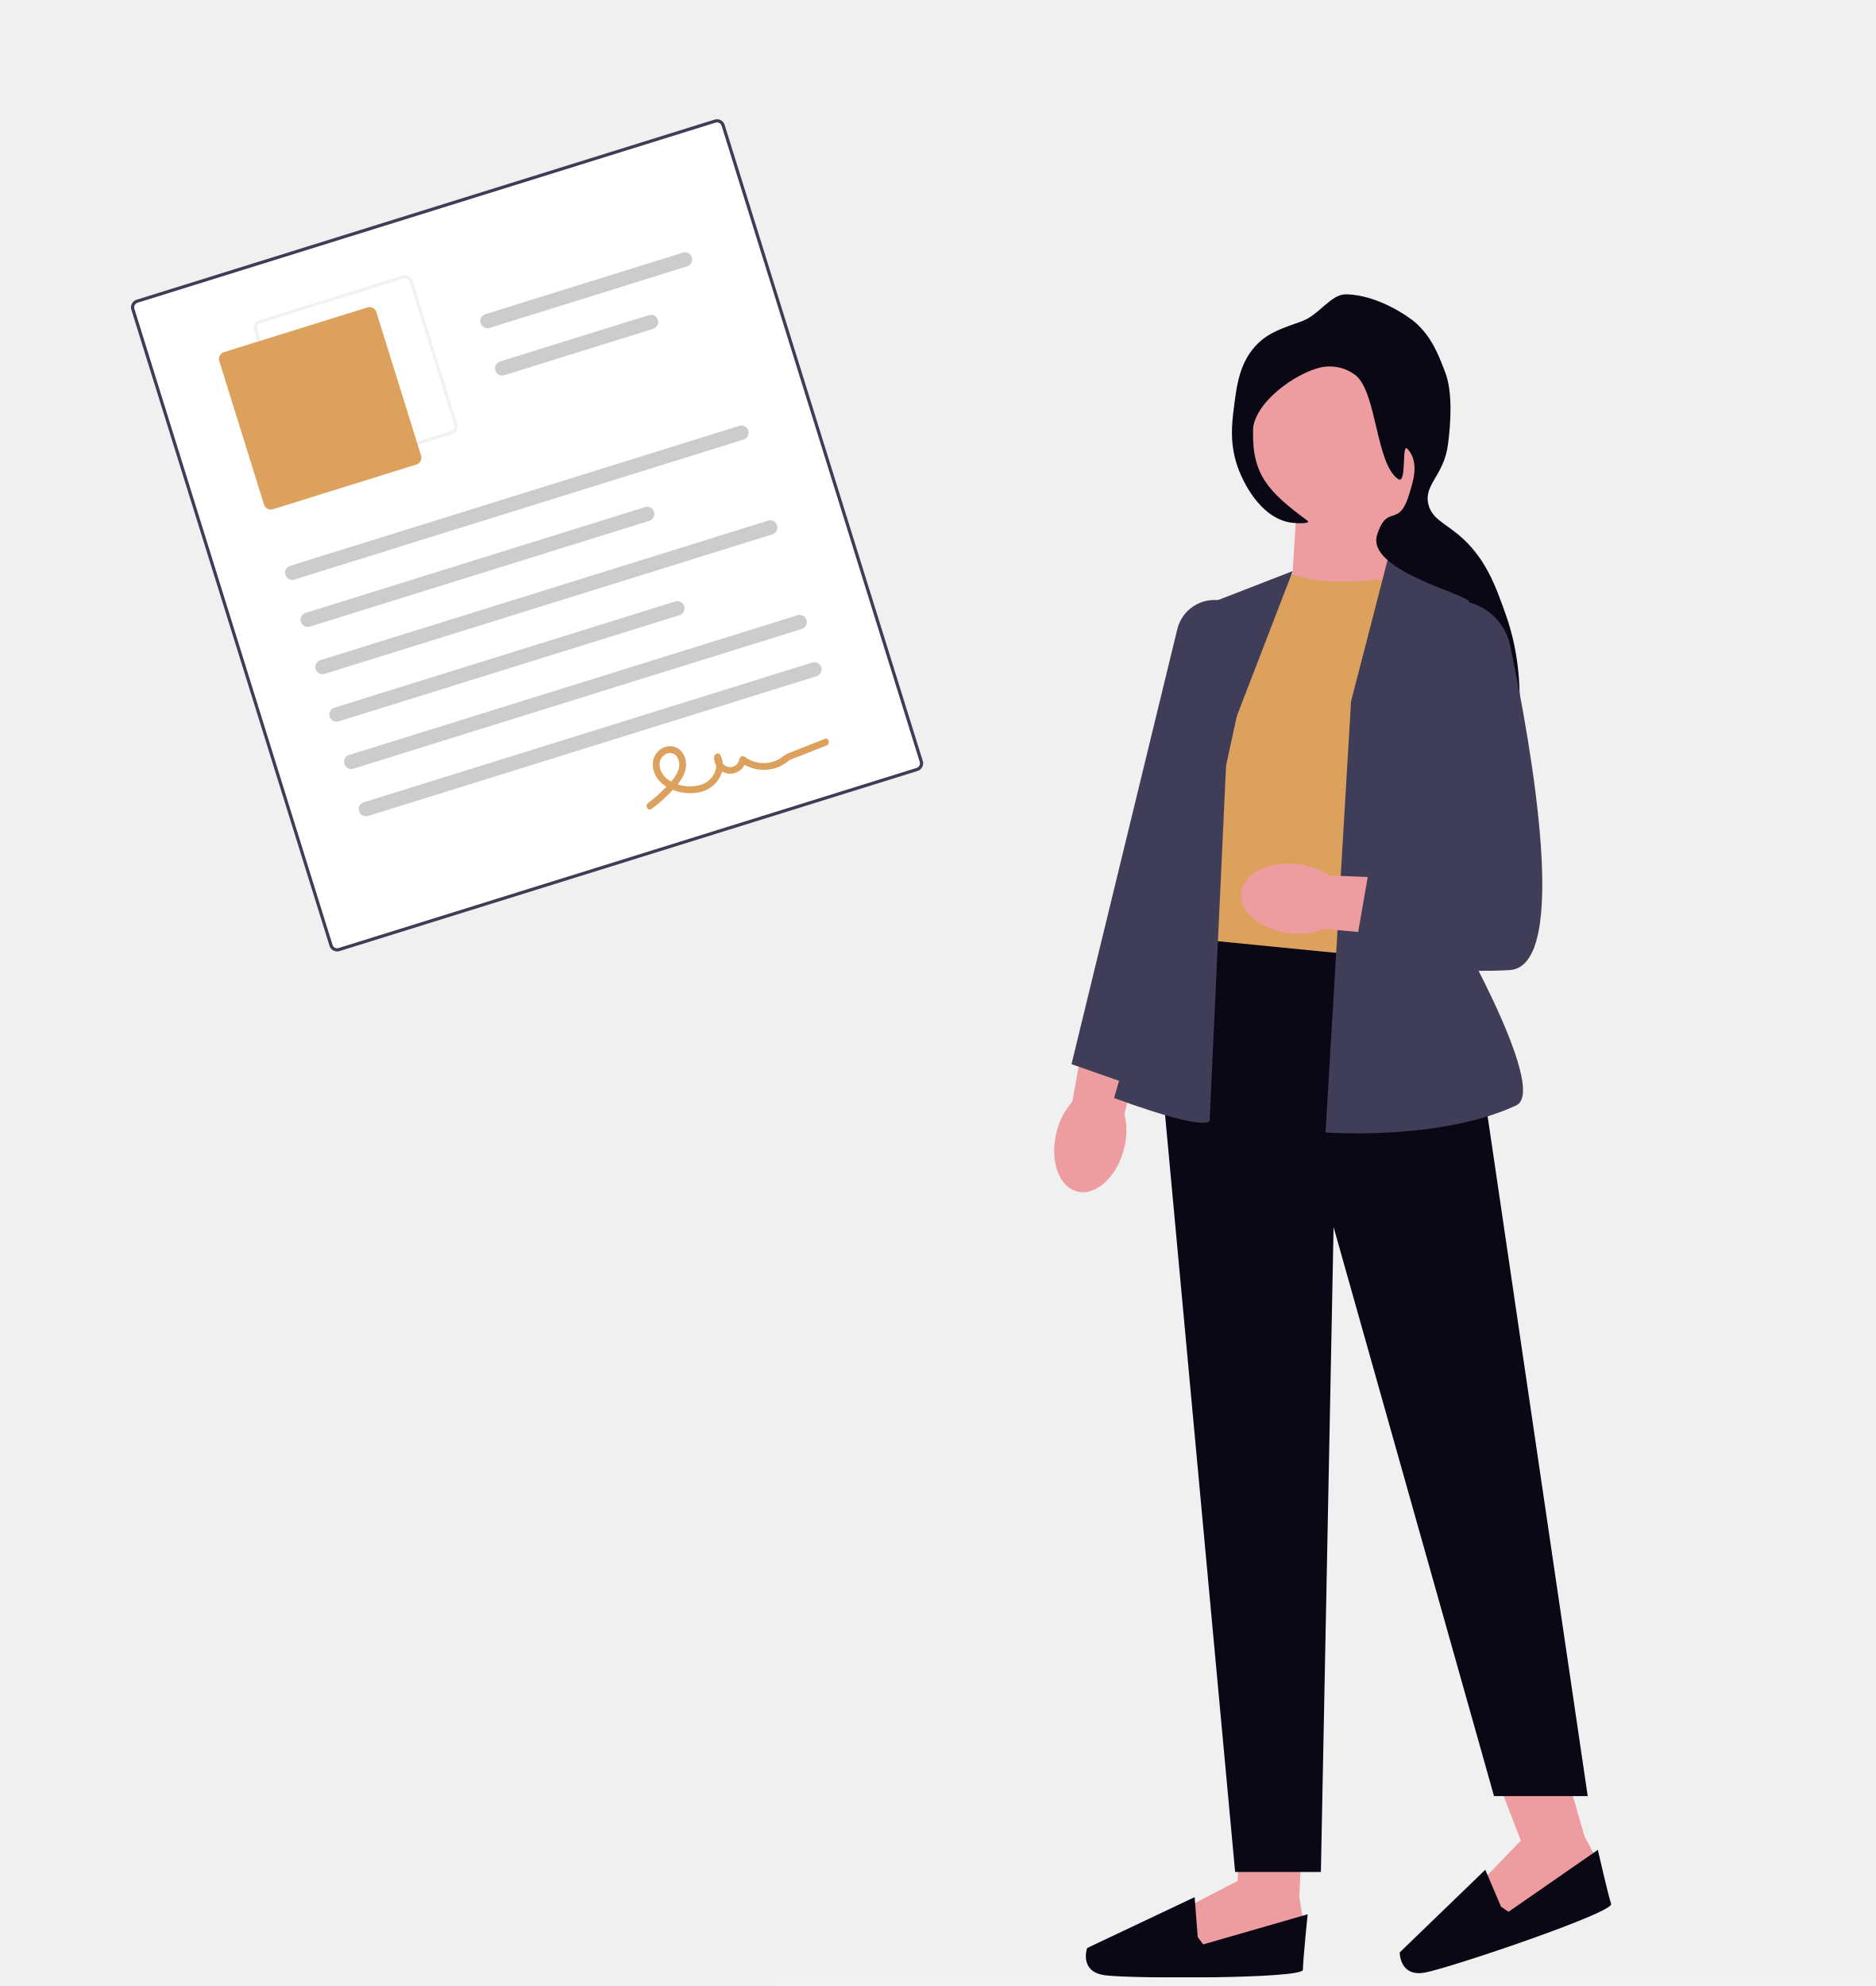
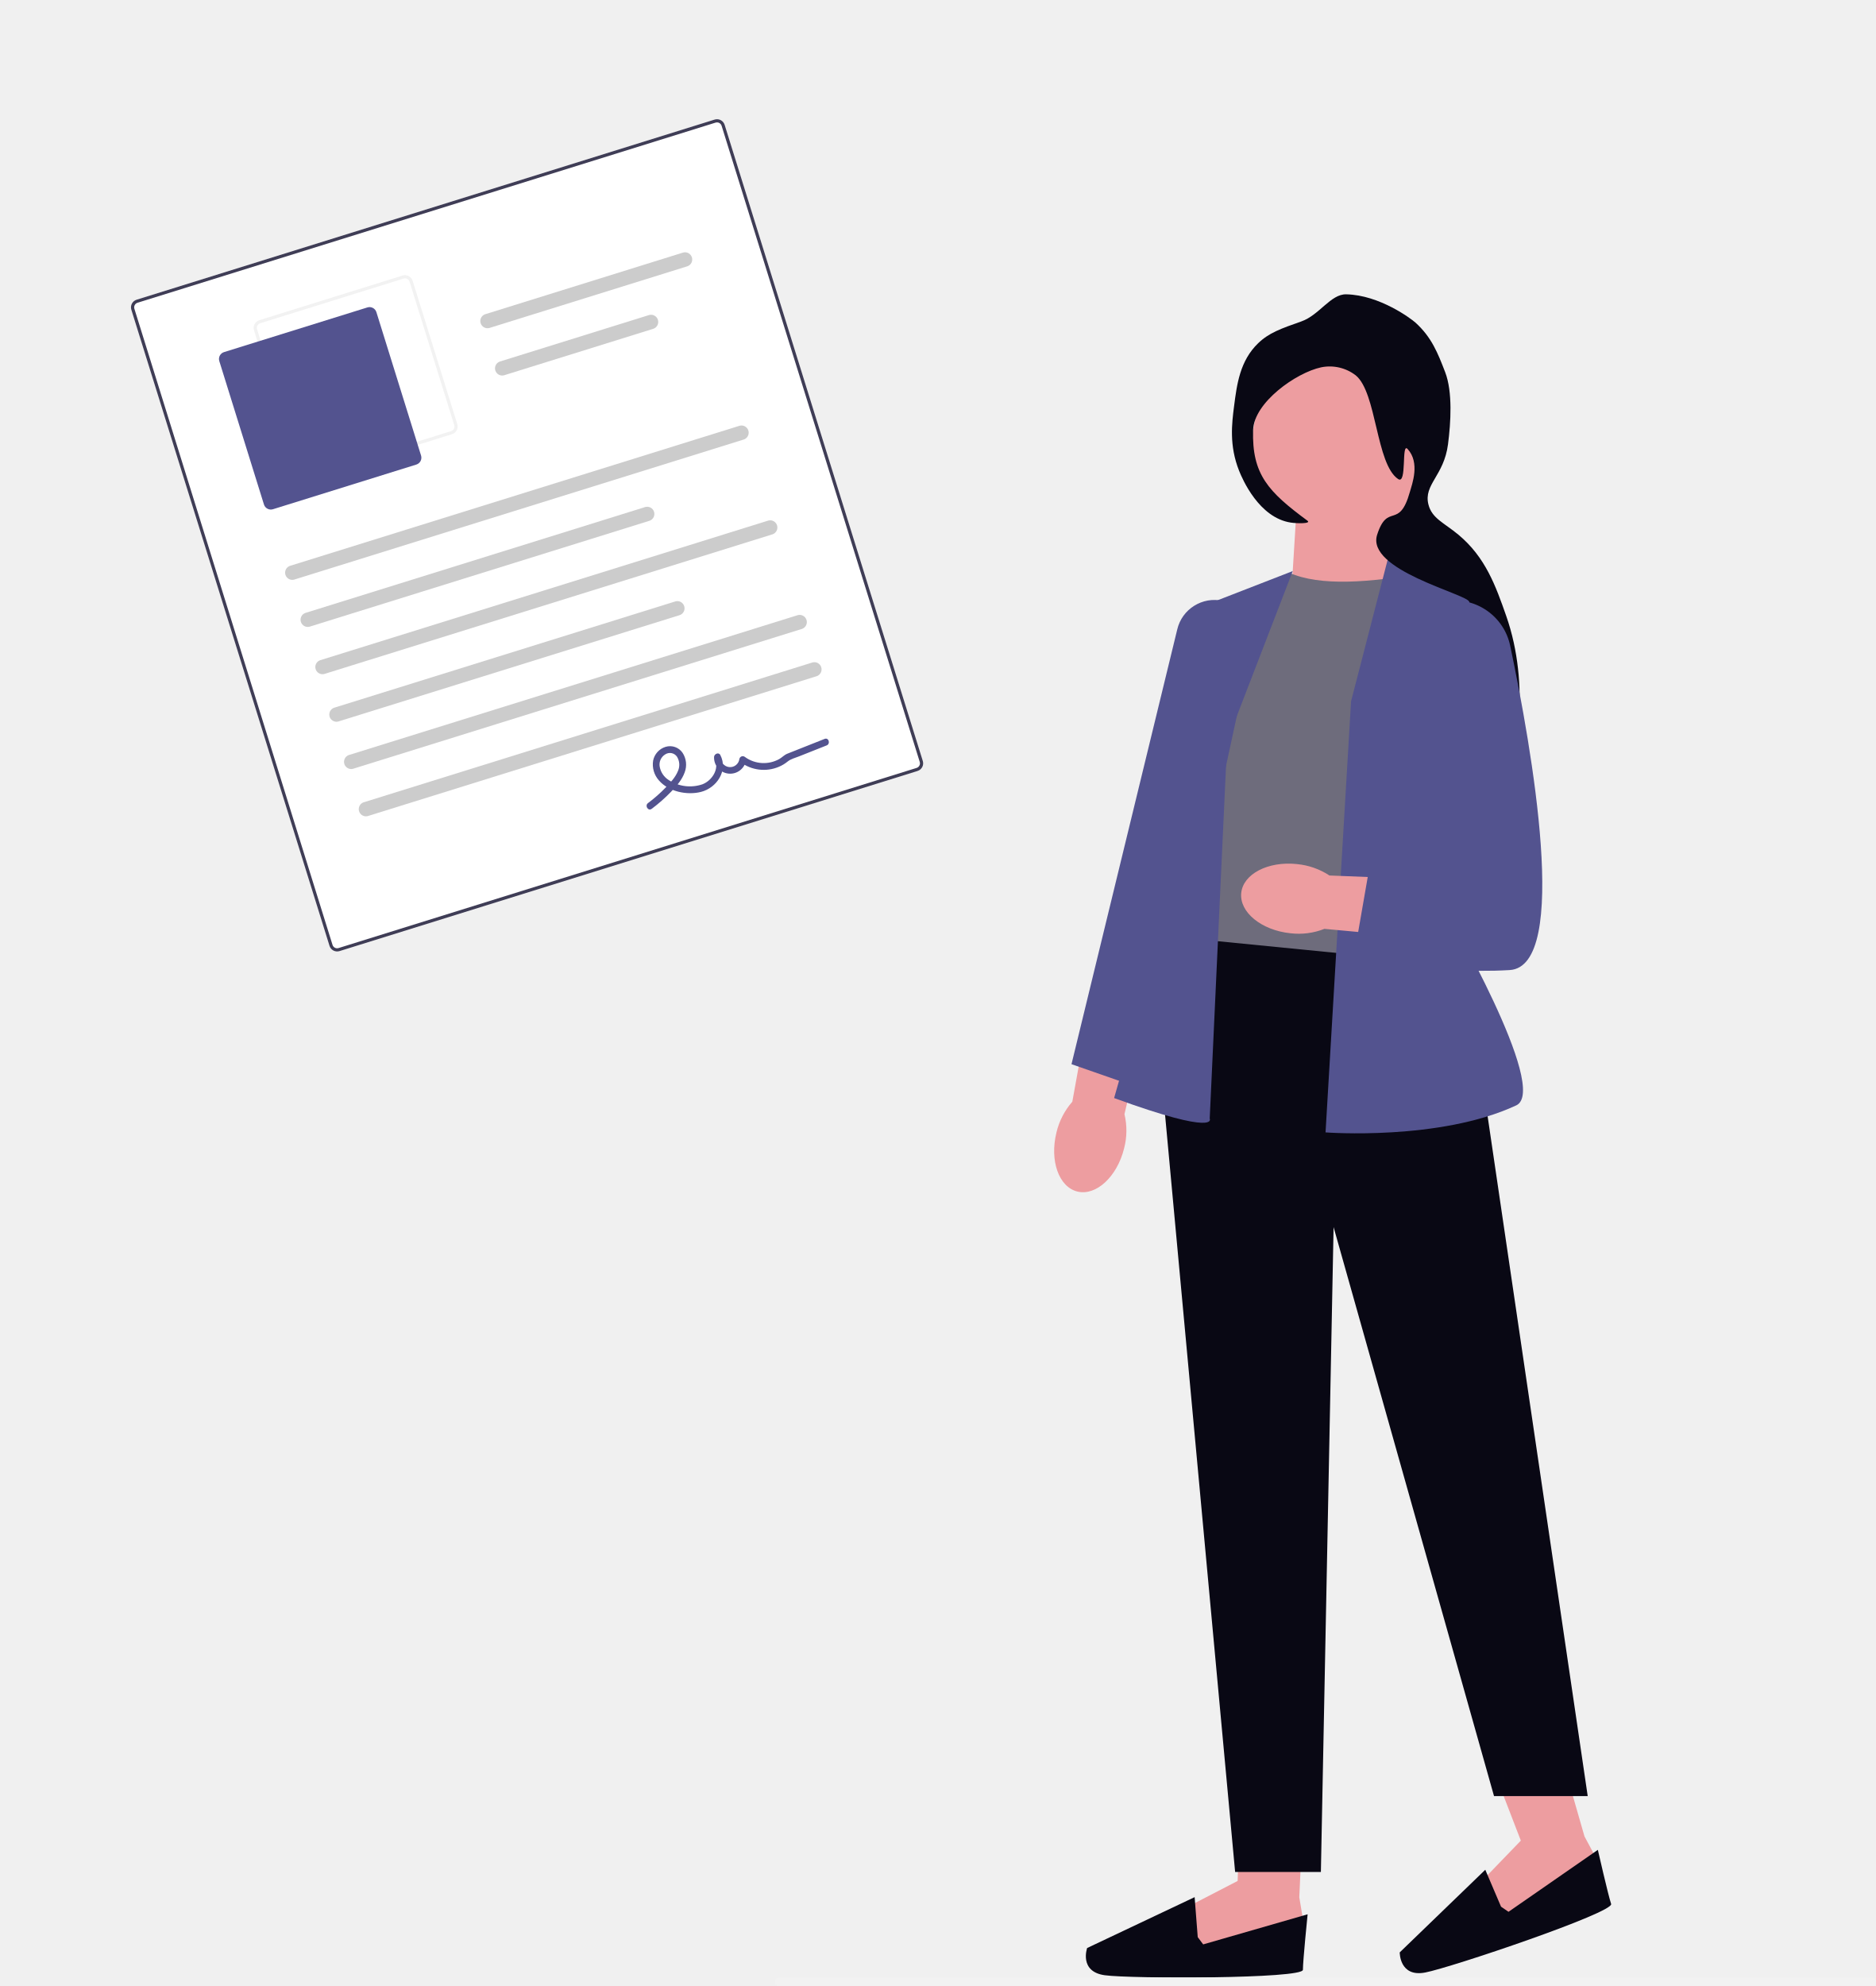
- <svg xmlns="http://www.w3.org/2000/svg" width="755.925" height="800.102" viewBox="0 0 755.925 800.102" role="img" artist="Katerina Limpitsouni" source="https://undraw.co/">
-   <g transform="translate(-664.763 -175.589)">
-     <path d="M341.9,316.348c-2.839,11.375.958,22.047,8.48,23.838s15.918-5.978,18.755-17.357a28.294,28.294,0,0,0,.157-13.848l11.395-48.341L357,255.81l-8.719,48.173a28.7,28.7,0,0,0-6.385,12.373Z" transform="translate(748.574 315.456)" fill="#ed9da0" />
-     <g transform="translate(1102.311 908.251)">
-       <path d="M332.583,566.9l-1.459,31.687,1.462,8.768-5.115,10.229-40.187,4.384-2.193-18.991,21.19-10.96.616-17.9Z" transform="translate(-245.123 -566.9)" fill="#ed9da0" />
-       <path d="M328.422,612.228l2.193,2.922L372.7,603.022s-1.9,18.7-1.9,22.358-69.413,3.653-79.858,2.193-7.091-10.96-7.091-10.96l43.316-20.5,1.255,16.114Z" transform="translate(-283.339 -564.471)" fill="#090814" />
+ <svg xmlns="http://www.w3.org/2000/svg" width="755.925" height="800.102" viewBox="0 0 755.925 800.102" role="img" artist="Katerina Limpitsouni" source="https://undraw.co/" version="1.1" id="svg28">
+   <defs id="defs28" />
+   <g id="g1">
+     <path d="m 425.711,456.215 c -2.839,11.375 0.958,22.047 8.48,23.838 7.522,1.791 15.918,-5.978 18.755,-17.357 a 28.294,28.294 0 0 0 0.157,-13.848 l 11.395,-48.341 -23.687,-4.83 -8.719,48.173 a 28.7,28.7 0 0 0 -6.385,12.373 z" fill="#ed9da0" id="path1" />
+     <g transform="translate(437.548,732.662)" id="g3">
+       <path d="m 332.583,566.9 -1.459,31.687 1.462,8.768 -5.115,10.229 -40.187,4.384 -2.193,-18.991 21.19,-10.96 0.616,-17.9 z" transform="translate(-245.123,-566.9)" fill="#ed9da0" id="path2" />
+       <path d="m 328.422,612.228 2.193,2.922 42.085,-12.128 c 0,0 -1.9,18.7 -1.9,22.358 0,3.658 -69.413,3.653 -79.858,2.193 -10.445,-1.46 -7.091,-10.96 -7.091,-10.96 l 43.316,-20.5 1.255,16.114 z" transform="translate(-283.339,-564.471)" fill="#090814" id="path3" />
    </g>
-     <g transform="translate(1228.785 884.921)">
-       <path d="M209.935,545.365l8.758,30.487,4.191,7.834-1.573,11.329-36.669,17.014-8.156-17.3,16.567-17.16-10.392-26.949Z" transform="translate(-144.25 -545.365)" fill="#ed9da0" />
-       <path d="M211.249,601.417l3.013,2.068,35.991-24.959s4.187,18.328,5.356,21.79-64.6,25.676-74.958,27.634-10.225-8.114-10.225-8.114L204.9,586.546Z" transform="translate(-170.426 -542.606)" fill="#090814" />
+     <g transform="translate(564.022,709.332)" id="g5">
+       <path d="m 209.935,545.365 8.758,30.487 4.191,7.834 -1.573,11.329 -36.669,17.014 -8.156,-17.3 16.567,-17.16 -10.392,-26.949 z" transform="translate(-144.25,-545.365)" fill="#ed9da0" id="path4" />
+       <path d="m 211.249,601.417 3.013,2.068 35.991,-24.959 c 0,0 4.187,18.328 5.356,21.79 1.169,3.462 -64.6,25.676 -74.958,27.634 -10.358,1.958 -10.225,-8.114 -10.225,-8.114 l 34.474,-33.29 z" transform="translate(-170.426,-542.606)" fill="#090814" id="path5" />
    </g>
-     <path d="M247.7,84.393l-1.535,24.92,46.533,2.361-14.41-32.833Z" transform="translate(939.234 300.725)" fill="#ed9da0" />
-     <path d="M272.631,103.531c12.472,5.564,32.422,4.041,55.03,0L331.2,260.165s-70.722,14.219-95.038-12.016l12.8-127.978,23.676-16.638h0Z" transform="translate(911.586 302.779)" fill="#DDA15E" />
-     <path d="M201.547,240.579l99.848,9.868L350.66,585H312.908L248.26,355.76l-5.119,259.8H208.585L179.15,297.53Z" transform="translate(953.874 314.187)" fill="#090814" />
-     <path d="M229.379,94.672l33.546,19.855A32.3,32.3,0,0,1,277.473,151.4l-25.926,88.551s42.218,72.531,28.5,78.929c-30.828,14.379-76.828,10.878-76.828,10.878L213.5,156.1,229.38,94.669h0Z" transform="translate(995.673 302.042)" fill="#3f3d58" />
-     <path d="M360.855,102.924,322.925,117.66l-8.959,109.422-25.089,88.15c42.493,15.511,38.525,8.283,38.525,8.283l7.038-152.1,26.414-68.484h0Z" transform="translate(824.818 302.73)" fill="#3f3d58" />
-     <path d="M337.5,312.516l.13-.6L376.4,132.586a15.418,15.418,0,1,0-30.053-6.906L303.76,300.738,337.5,312.514Z" transform="translate(792.766 303.58)" fill="#3f3d58" />
-     <ellipse cx="37.752" cy="37.752" rx="37.752" ry="37.752" transform="translate(1169.378 316.234)" fill="#ed9da0" />
-     <path d="M232.47,10.913c-8.316,2.922-13.074,4.6-17.433,8.794-7.362,7.093-8.578,16.571-9.706,25.379-.883,6.89-2.026,15.8,2.014,25.976,1.377,3.473,8.057,18.948,20.84,20.9,2.511.384,8.405.485,6.706-.77-15.724-11.608-22.434-18.616-21.885-36.506.342-11.117,17.328-23.119,27.414-25.276a17.177,17.177,0,0,1,13.956,3.252c8.477,6.959,8.116,35.737,17.055,41.752,3.676,2.475,1.227-14.941,3.817-12.117,5.11,5.572,1.833,14.1.914,17.355-4.357,15.416-8.92,4.016-13.17,17.18-4.594,14.212,35.7,23.781,37.068,26.955,2.385,5.52-31.685,31.713-22.333,36.256,11.87,5.768,21.227-1.744,26.745,4.7,3.085,3.6,1.416,7.412,6.988,18.61,1.819,3.656,2.734,5.483,3.534,5.418,3.81-.306,9.979-30.8,0-59.207-4.187-11.92-8.289-23.6-19.279-32.73-5.814-4.828-10.688-6.565-12.077-12.2-1.983-8.057,6.25-11.493,7.9-24.2,1.128-8.691,1.921-21.122-1.151-29.09-2.9-7.525-5.414-14.055-12-19.977C276.8,9.941,264.04.272,250.5,0c-6.231-.125-10.811,8.371-18.035,10.91h0Z" transform="translate(956.7 294.161)" fill="#090814" />
-     <path d="M252.524,211.909c-11.654-1.227-21.7,4.02-22.426,11.719s8.136,14.93,19.8,16.156a28.3,28.3,0,0,0,13.734-1.768l49.461,4.551,1.485-24.126-48.917-1.925a28.7,28.7,0,0,0-13.137-4.6Z" transform="translate(934.812 311.786)" fill="#ed9da0" />
-     <path d="M233.273,114.07h0a22.975,22.975,0,0,1,25.694,18.017c8.681,41.279,24.261,129.21-.209,130.677-31.995,1.919-62.709-5.755-62.709-5.755l7.679-44.152,24.956-2.56-14.675-68.662a22.982,22.982,0,0,1,19.263-27.566Z" transform="translate(1014.325 303.637)" fill="#3f3d58" />
-     <g transform="translate(746.037 175.589) rotate(13)">
-       <path d="M350.934,237.754,140.3,360.864a3.222,3.222,0,0,1-4.4-1.155L.439,127.952a3.222,3.222,0,0,1,1.155-4.4L212.232.439a3.222,3.222,0,0,1,4.4,1.155L352.088,233.351A3.222,3.222,0,0,1,350.934,237.754Z" transform="translate(0.001 0)" fill="#fff" />
-       <path d="M350.934,237.754,140.3,360.864a3.222,3.222,0,0,1-4.4-1.155L.439,127.952a3.222,3.222,0,0,1,1.155-4.4L212.232.439a3.222,3.222,0,0,1,4.4,1.155L352.088,233.351A3.222,3.222,0,0,1,350.934,237.754ZM2.243,124.661a1.933,1.933,0,0,0-.693,2.642L137,359.06a1.933,1.933,0,0,0,2.642.693l210.638-123.11a1.933,1.933,0,0,0,.693-2.642L215.523,2.243a1.933,1.933,0,0,0-2.642-.693Z" transform="translate(0.001 0)" fill="#3f3d56" />
-       <path d="M87.619,58.239,35.376,88.773a3.222,3.222,0,0,1-4.4-1.155L.439,35.376a3.222,3.222,0,0,1,1.155-4.4L53.836.439a3.222,3.222,0,0,1,4.4,1.155L88.773,53.836A3.222,3.222,0,0,1,87.619,58.239ZM2.243,32.085a1.933,1.933,0,0,0-.693,2.642L32.085,86.969a1.933,1.933,0,0,0,2.642.693L86.969,57.128a1.933,1.933,0,0,0,.693-2.642L57.128,2.243a1.933,1.933,0,0,0-2.642-.693Z" transform="translate(50.024 89.501)" fill="#f2f2f2" />
-       <path d="M87.134,57.64,34.892,88.174a2.9,2.9,0,0,1-3.963-1.039L.4,34.892a2.9,2.9,0,0,1,1.039-3.963L53.677.4A2.9,2.9,0,0,1,57.64,1.434L88.174,53.677a2.9,2.9,0,0,1-1.039,3.963Z" transform="translate(39.239 105.263)" fill="#DDA15E" />
-       <path d="M167.756,5.4,4.359,100.9a2.9,2.9,0,1,1-2.923-5L164.833.4a2.9,2.9,0,1,1,2.923,5Z" transform="translate(84.714 118.104)" fill="#ccc" />
-       <path d="M128.3,5.4,4.359,77.835a2.9,2.9,0,0,1-2.924-5L125.373.4a2.9,2.9,0,0,1,2.924,5Z" transform="translate(94.781 158.396)" fill="#ccc" />
-       <path d="M76.609,5.4,4.359,47.626a2.9,2.9,0,0,1-2.923-5L73.686.4a2.9,2.9,0,0,1,2.923,5Z" transform="translate(138.273 55.07)" fill="#ccc" />
-       <path d="M58.578,5.4,4.359,37.087a2.9,2.9,0,0,1-2.924-5L55.655.4a2.9,2.9,0,1,1,2.923,5Z" transform="translate(148.343 82.838)" fill="#ccc" />
-       <path d="M167.756,5.4,4.359,100.9a2.9,2.9,0,0,1-2.923-5L164.833.4a2.9,2.9,0,0,1,2.923,5Z" transform="translate(104.851 152.561)" fill="#ccc" />
-       <path d="M128.3,5.4,4.359,77.835a2.9,2.9,0,1,1-2.923-5L125.373.4a2.9,2.9,0,1,1,2.924,5Z" transform="translate(114.921 192.853)" fill="#ccc" />
-       <path d="M167.756,5.4,4.359,100.9a2.9,2.9,0,1,1-2.923-5L164.833.4a2.9,2.9,0,0,1,2.923,5Z" transform="translate(124.991 187.019)" fill="#ccc" />
-       <path d="M167.756,5.4,4.359,100.9a2.9,2.9,0,1,1-2.923-5L164.833.4a2.9,2.9,0,0,1,2.923,5Z" transform="translate(135.062 204.248)" fill="#ccc" />
-       <path d="M3.807,43.376a63.111,63.111,0,0,0,6.109-8.544c1.61-2.718,3.19-5.624,3.545-8.811a8.7,8.7,0,0,0-2.606-7.438,6.124,6.124,0,0,0-7.185-.817A7.306,7.306,0,0,0,0,24.291,9.653,9.653,0,0,0,4.126,31.6c4.83,3.5,12.372,3.316,17.52.654,5.8-3,8.794-10.846,4.239-16.218-.948-1.117-2.524.131-2.287,1.337a6.5,6.5,0,0,0,12.871-1.591l-2.048,1.2a15.635,15.635,0,0,0,15.552-1.668,14.5,14.5,0,0,0,2.91-2.813c1-1.308,2.686-2.153,4.049-3.095l9.825-6.789c1.445-1,.071-3.378-1.386-2.372l-8.9,6.148C54.991,7.416,53.5,8.428,52.024,9.466c-1.054.742-1.7,1.939-2.66,2.82a12.877,12.877,0,0,1-13.6,2.3,1.39,1.39,0,0,0-2.048,1.2,3.76,3.76,0,1,1-7.468.885L23.966,18c2.939,3.465.982,8.78-2.4,11.105A15.588,15.588,0,0,1,7.914,30.544a8.053,8.053,0,0,1-4.741-4.35A4.8,4.8,0,0,1,4.263,20.7a3.443,3.443,0,0,1,4.787-.051,6.159,6.159,0,0,1,1.632,5.556c-.44,2.752-1.962,5.29-3.377,7.64a58.692,58.692,0,0,1-5.465,7.61c-1.133,1.341.822,3.273,1.967,1.918Z" transform="translate(246.172 233.341)" fill="#DDA15E" />
-     </g>
-     <path d="M1003.112,766.833H562.033c-.695,0-1.258-.767-1.258-1.713s.563-1.713,1.258-1.713h441.079c.695,0,1.258.767,1.258,1.713s-.563,1.713-1.258,1.713Z" transform="translate(416.318 208.858)" fill="#f2f2f2" />
+     <path d="m 522.171,209.529 -1.535,24.92 46.533,2.361 -14.41,-32.833 z" fill="#ed9da0" id="path6" />
+     <path d="m 519.454,230.721 c 12.472,5.564 32.422,4.041 55.03,0 l 3.539,156.634 c 0,0 -70.722,14.219 -95.038,-12.016 l 12.8,-127.978 23.676,-16.638 v 0 z" fill="#dda15e" id="path7" style="fill:#6e6c7c;fill-opacity:1" />
+     <path d="m 490.658,379.177 99.848,9.868 49.265,334.553 h -37.752 l -64.648,-229.24 -5.119,259.8 h -34.556 l -29.435,-318.03 z" fill="#090814" id="path8" />
+     <path d="m 560.289,221.125 33.546,19.855 a 32.3,32.3 0 0 1 14.548,36.873 l -25.926,88.551 c 0,0 42.218,72.531 28.5,78.929 -30.828,14.379 -76.828,10.878 -76.828,10.878 l 10.281,-173.658 15.88,-61.431 v 0 z" fill="#3f3d58" id="path9" style="fill:#53538f;fill-opacity:1" />
+     <path d="m 520.91,230.065 -37.93,14.736 -8.959,109.422 -25.089,88.15 c 42.493,15.511 38.525,8.283 38.525,8.283 l 7.038,-152.1 26.414,-68.484 v 0 z" fill="#3f3d58" id="path10" style="fill:#53538f;fill-opacity:1" />
+     <path d="m 465.503,440.507 0.13,-0.6 38.77,-179.33 a 15.418,15.418 0 1 0 -30.053,-6.906 l -42.587,175.058 33.74,11.776 z" fill="#3f3d58" id="path11" style="fill:#53538f;fill-opacity:1" />
+     <circle cx="542.367" cy="178.397" fill="#ed9da0" id="ellipse11" r="37.752" />
+     <path d="m 524.407,129.485 c -8.316,2.922 -13.074,4.6 -17.433,8.794 -7.362,7.093 -8.578,16.571 -9.706,25.379 -0.883,6.89 -2.026,15.8 2.014,25.976 1.377,3.473 8.057,18.948 20.84,20.9 2.511,0.384 8.405,0.485 6.706,-0.77 -15.724,-11.608 -22.434,-18.616 -21.885,-36.506 0.342,-11.117 17.328,-23.119 27.414,-25.276 a 17.177,17.177 0 0 1 13.956,3.252 c 8.477,6.959 8.116,35.737 17.055,41.752 3.676,2.475 1.227,-14.941 3.817,-12.117 5.11,5.572 1.833,14.1 0.914,17.355 -4.357,15.416 -8.92,4.016 -13.17,17.18 -4.594,14.212 35.7,23.781 37.068,26.955 2.385,5.52 -31.685,31.713 -22.333,36.256 11.87,5.768 21.227,-1.744 26.745,4.7 3.085,3.6 1.416,7.412 6.988,18.61 1.819,3.656 2.734,5.483 3.534,5.418 3.81,-0.306 9.979,-30.8 0,-59.207 -4.187,-11.92 -8.289,-23.6 -19.279,-32.73 -5.814,-4.828 -10.688,-6.565 -12.077,-12.2 -1.983,-8.057 6.25,-11.493 7.9,-24.2 1.128,-8.691 1.921,-21.122 -1.151,-29.09 -2.9,-7.525 -5.414,-14.055 -12,-19.977 -1.587,-1.426 -14.347,-11.095 -27.887,-11.367 -6.231,-0.125 -10.811,8.371 -18.035,10.91 v 0 z" fill="#090814" id="path12" />
+     <path d="m 522.573,348.106 c -11.654,-1.227 -21.7,4.02 -22.426,11.719 -0.726,7.699 8.136,14.93 19.8,16.156 a 28.3,28.3 0 0 0 13.734,-1.768 l 49.461,4.551 1.485,-24.126 -48.917,-1.925 a 28.7,28.7 0 0 0 -13.137,-4.6 z" fill="#ed9da0" id="path13" />
+     <path d="m 582.835,242.118 v 0 a 22.975,22.975 0 0 1 25.694,18.017 c 8.681,41.279 24.261,129.21 -0.209,130.677 -31.995,1.919 -62.709,-5.755 -62.709,-5.755 l 7.679,-44.152 24.956,-2.56 -14.675,-68.662 a 22.982,22.982 0 0 1 19.263,-27.566 z" fill="#3f3d58" id="path14" style="fill:#53538f;fill-opacity:1" />
+     <path d="m 369.732,310.604 -232.929,72.572 a 3.222,3.222 0 0 1 -4.027,-2.115 L 52.92,124.772 a 3.222,3.222 0 0 1 2.115,-4.027 L 287.969,48.17 a 3.222,3.222 0 0 1 4.027,2.115 l 79.85,256.288 a 3.222,3.222 0 0 1 -2.115,4.031 z" fill="#ffffff" id="path15" />
+     <path d="m 369.732,310.604 -232.929,72.572 a 3.222,3.222 0 0 1 -4.027,-2.115 L 52.92,124.772 a 3.222,3.222 0 0 1 2.115,-4.027 L 287.969,48.17 a 3.222,3.222 0 0 1 4.027,2.115 l 79.85,256.288 a 3.222,3.222 0 0 1 -2.115,4.031 z M 55.418,121.971 a 1.933,1.933 0 0 0 -1.27,2.418 l 79.844,256.287 a 1.933,1.933 0 0 0 2.418,1.27 l 232.933,-72.571 a 1.933,1.933 0 0 0 1.27,-2.418 L 290.77,50.668 a 1.933,1.933 0 0 0 -2.418,-1.27 z" fill="#3f3d56" id="path16" />
+     <path d="m 182.155,174.916 -57.773,17.999 a 3.222,3.222 0 0 1 -4.027,-2.115 l -18.002,-57.772 a 3.222,3.222 0 0 1 2.115,-4.027 l 57.772,-18.002 a 3.222,3.222 0 0 1 4.027,2.115 l 18.002,57.772 a 3.222,3.222 0 0 1 -2.115,4.031 z M 104.85,130.227 a 1.933,1.933 0 0 0 -1.27,2.418 l 18,57.772 a 1.933,1.933 0 0 0 2.418,1.27 l 57.772,-18 a 1.933,1.933 0 0 0 1.27,-2.418 l -17.999,-57.773 A 1.933,1.933 0 0 0 162.623,112.227 Z" fill="#f2f2f2" id="path17" />
+     <path d="m 167.763,187.156 -57.772,18 a 2.9,2.9 0 0 1 -3.628,-1.904 L 88.369,145.48 a 2.9,2.9 0 0 1 1.904,-3.628 l 57.767,-17.996 a 2.9,2.9 0 0 1 3.629,1.899 l 17.999,57.773 a 2.9,2.9 0 0 1 -1.904,3.628 z" fill="#dda15e" id="path18" style="fill:#53538f;fill-opacity:1" />
+     <path d="m 299.491,177.132 -180.692,56.296 a 2.9,2.9 0 1 1 -1.723,-5.529 l 180.692,-56.296 a 2.9,2.9 0 1 1 1.723,5.529 z" fill="#cccccc" id="path19" />
+     <path d="m 261.791,209.78 -137.059,42.698 a 2.9,2.9 0 0 1 -1.724,-5.53 l 137.056,-42.699 a 2.9,2.9 0 0 1 1.724,5.53 z" fill="#cccccc" id="path20" />
+     <path d="m 277.046,107.258 -79.897,24.891 a 2.9,2.9 0 0 1 -1.723,-5.529 l 79.897,-24.891 a 2.9,2.9 0 0 1 1.723,5.529 z" fill="#cccccc" id="path21" />
+     <path d="m 263.042,132.524 -59.957,18.678 a 2.9,2.9 0 0 1 -1.724,-5.53 l 59.958,-18.678 a 2.9,2.9 0 1 1 1.723,5.529 z" fill="#cccccc" id="path22" />
+     <path d="m 311.361,215.236 -180.692,56.296 a 2.9,2.9 0 0 1 -1.723,-5.529 l 180.692,-56.296 a 2.9,2.9 0 0 1 1.723,5.529 z" fill="#cccccc" id="path23" />
+     <path d="m 273.664,247.885 -137.059,42.698 a 2.9,2.9 0 1 1 -1.723,-5.529 l 137.055,-42.699 a 2.9,2.9 0 1 1 1.724,5.53 z" fill="#cccccc" id="path24" />
+     <path d="m 323.233,253.341 -180.692,56.296 a 2.9,2.9 0 1 1 -1.723,-5.529 l 180.692,-56.296 a 2.9,2.9 0 0 1 1.723,5.529 z" fill="#cccccc" id="path25" />
+     <path d="m 329.17,272.394 -180.692,56.296 a 2.9,2.9 0 1 1 -1.723,-5.529 l 180.692,-56.296 a 2.9,2.9 0 0 1 1.723,5.529 z" fill="#cccccc" id="path26" />
+     <path d="m 262.598,325.858 a 63.111,63.111 0 0 0 7.874,-6.951 c 2.18,-2.286 4.373,-4.762 5.436,-7.788 a 8.7,8.7 0 0 0 -0.866,-7.834 6.124,6.124 0 0 0 -6.817,-2.412 7.306,7.306 0 0 0 -5.044,5.532 9.653,9.653 0 0 0 2.376,8.05 c 3.919,4.497 11.309,6.014 16.924,4.578 6.326,-1.618 11.008,-8.59 7.779,-14.849 -0.672,-1.302 -2.489,-0.44 -2.529,0.788 a 6.5,6.5 45 0 0 12.899,1.345 l -2.265,0.709 a 15.635,15.635 0 0 0 15.529,1.873 14.5,14.5 0 0 0 3.468,-2.086 c 1.269,-1.05 3.101,-1.494 4.641,-2.105 l 11.1,-4.405 c 1.633,-0.649 0.829,-3.275 -0.817,-2.623 l -10.055,3.988 c -1.672,0.664 -3.353,1.315 -5.024,1.994 -1.194,0.486 -2.093,1.507 -3.226,2.149 a 12.877,12.877 0 0 1 -13.769,-0.818 1.39,1.39 0 0 0 -2.265,0.709 3.76,3.76 0 1 1 -7.476,-0.818 l -2.522,0.782 c 2.084,4.037 -1.018,8.776 -4.837,10.28 a 15.588,15.588 0 0 1 -13.626,-1.669 8.053,8.053 45 0 1 -3.641,-5.305 4.8,4.8 0 0 1 2.298,-5.108 3.443,3.443 0 0 1 4.676,1.027 6.159,6.159 0 0 1 0.34,5.781 c -1.048,2.582 -3.102,4.713 -5.009,6.685 a 58.692,58.692 0 0 1 -7.037,6.186 c -1.406,1.052 0.065,3.374 1.485,2.311 z" fill="#dda15e" id="path27" style="fill:#53538f;fill-opacity:1" />
+     <path d="M 754.667,800.102 H 313.588 c -0.695,0 -1.258,-0.767 -1.258,-1.713 0,-0.946 0.563,-1.713 1.258,-1.713 h 441.079 c 0.695,0 1.258,0.767 1.258,1.713 0,0.946 -0.563,1.713 -1.258,1.713 z" fill="#f2f2f2" id="path28" />
  </g>
</svg>
